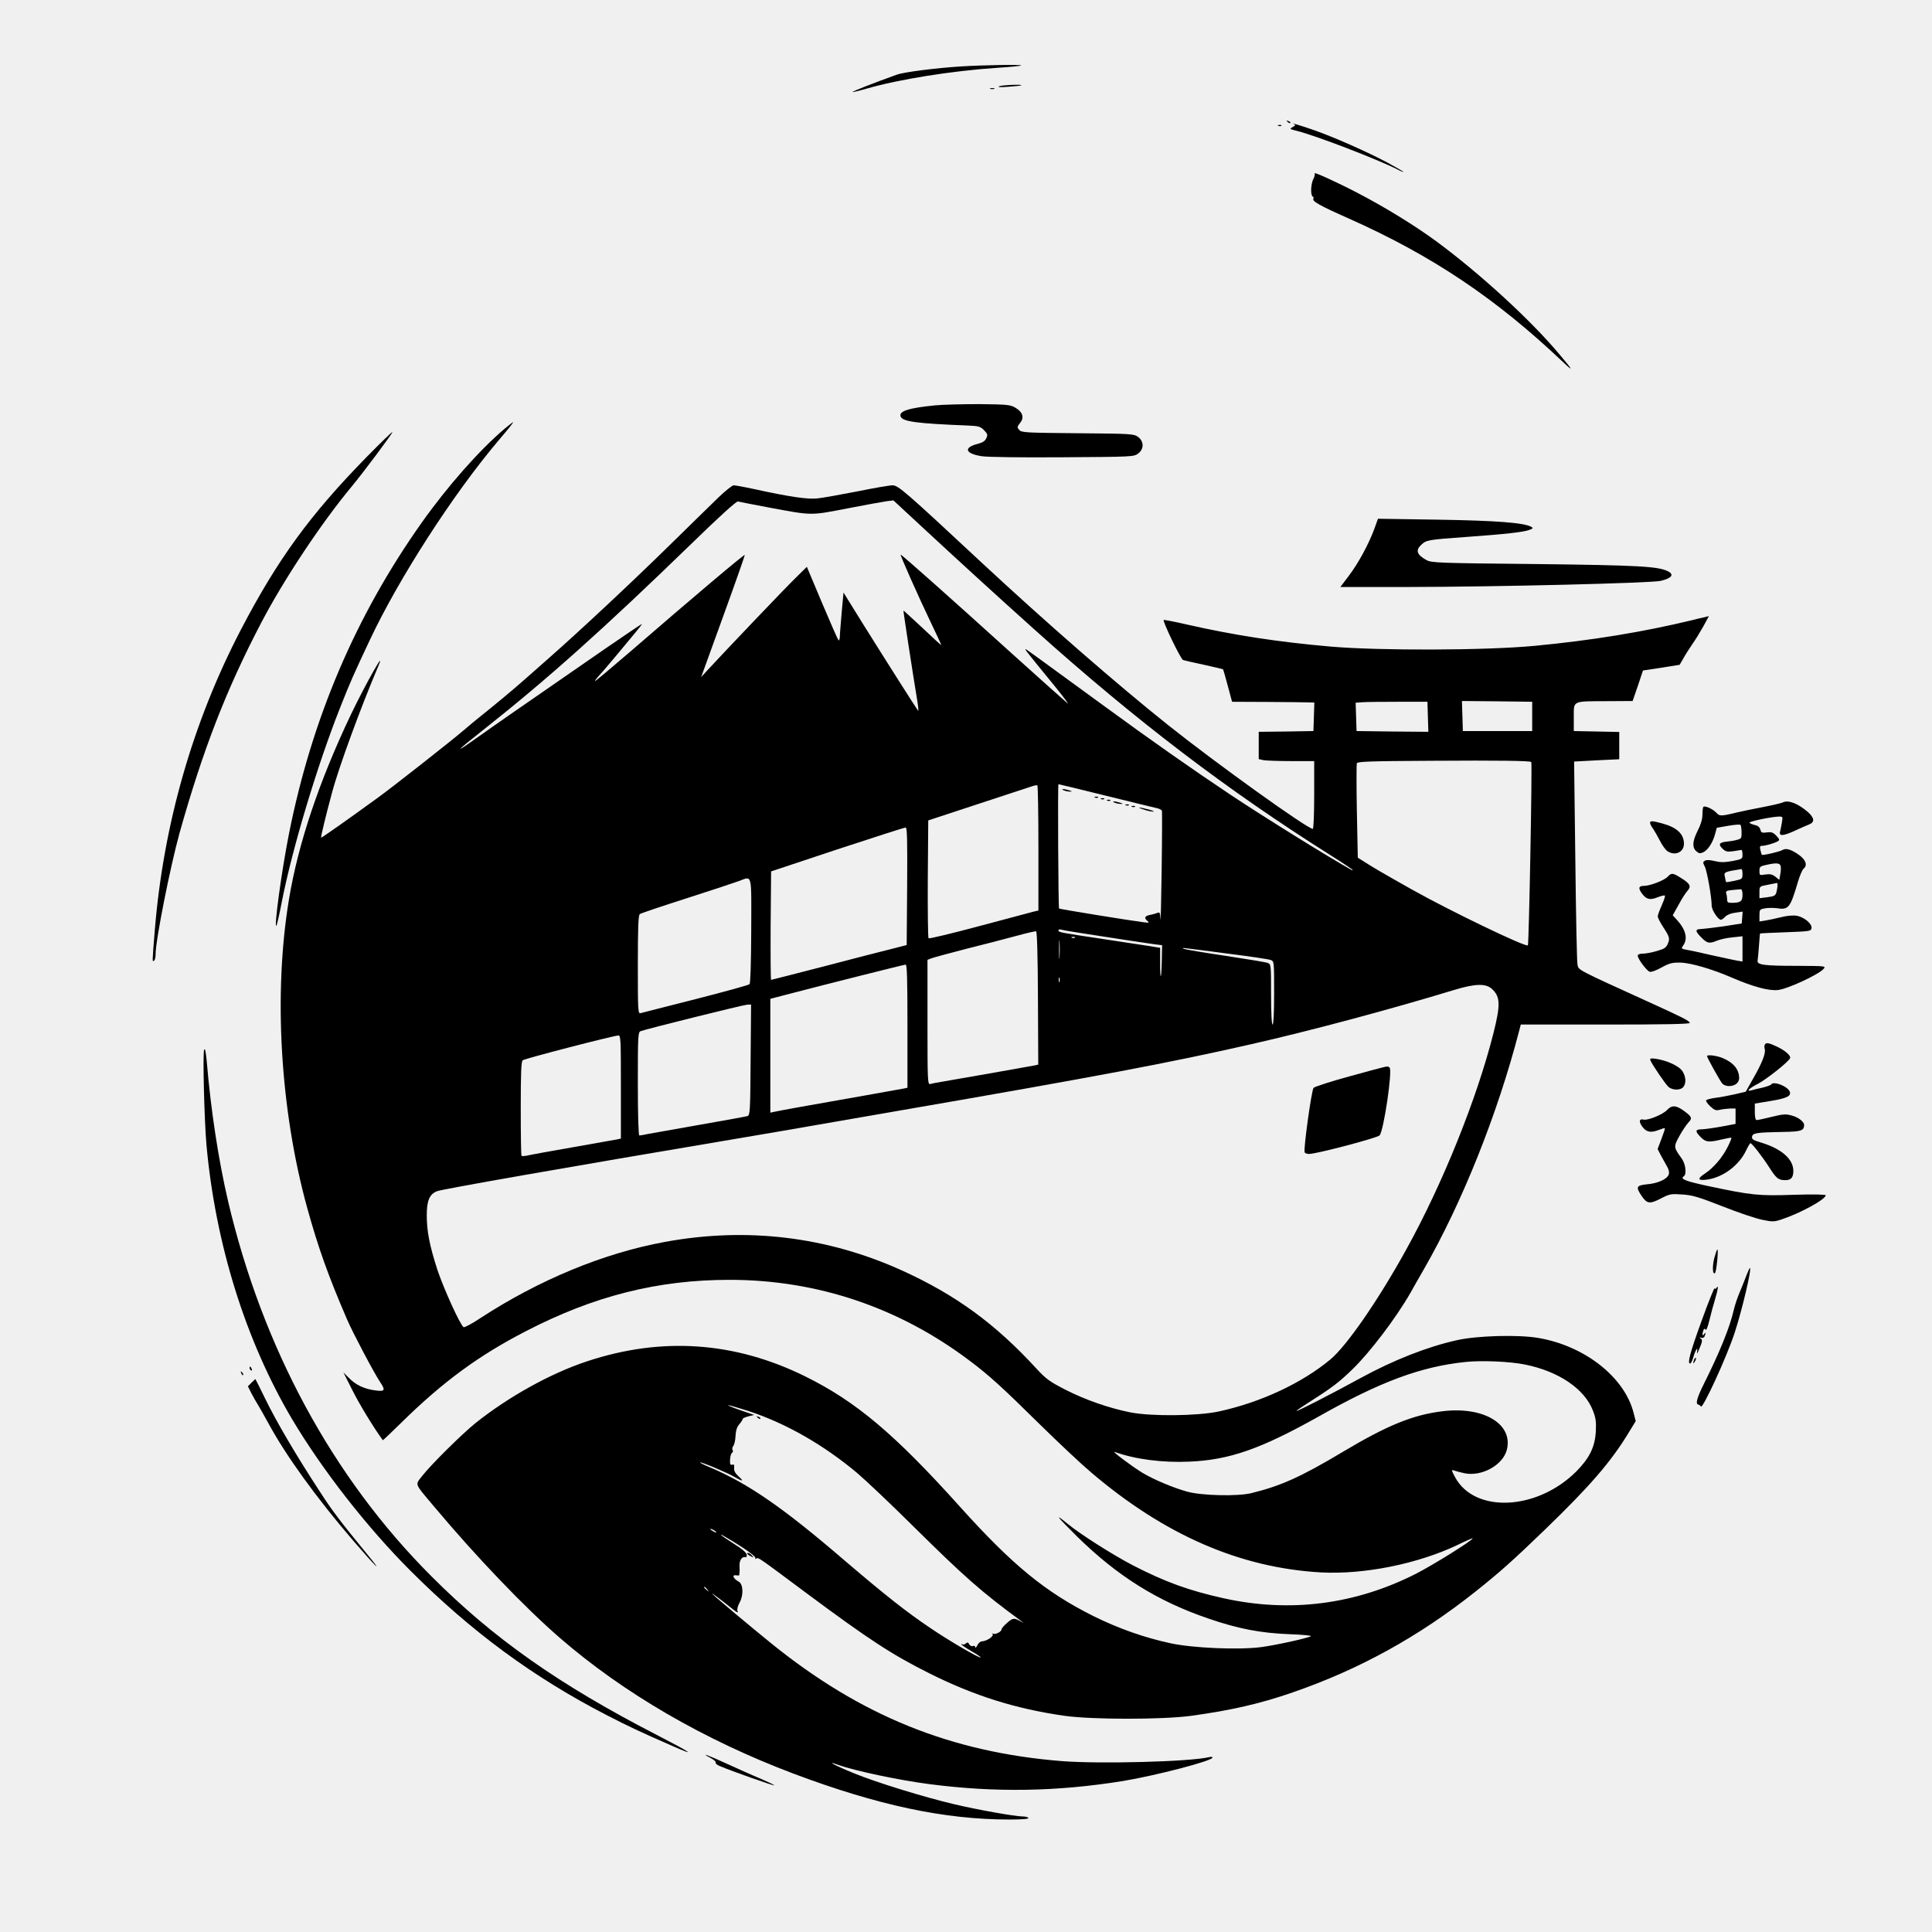
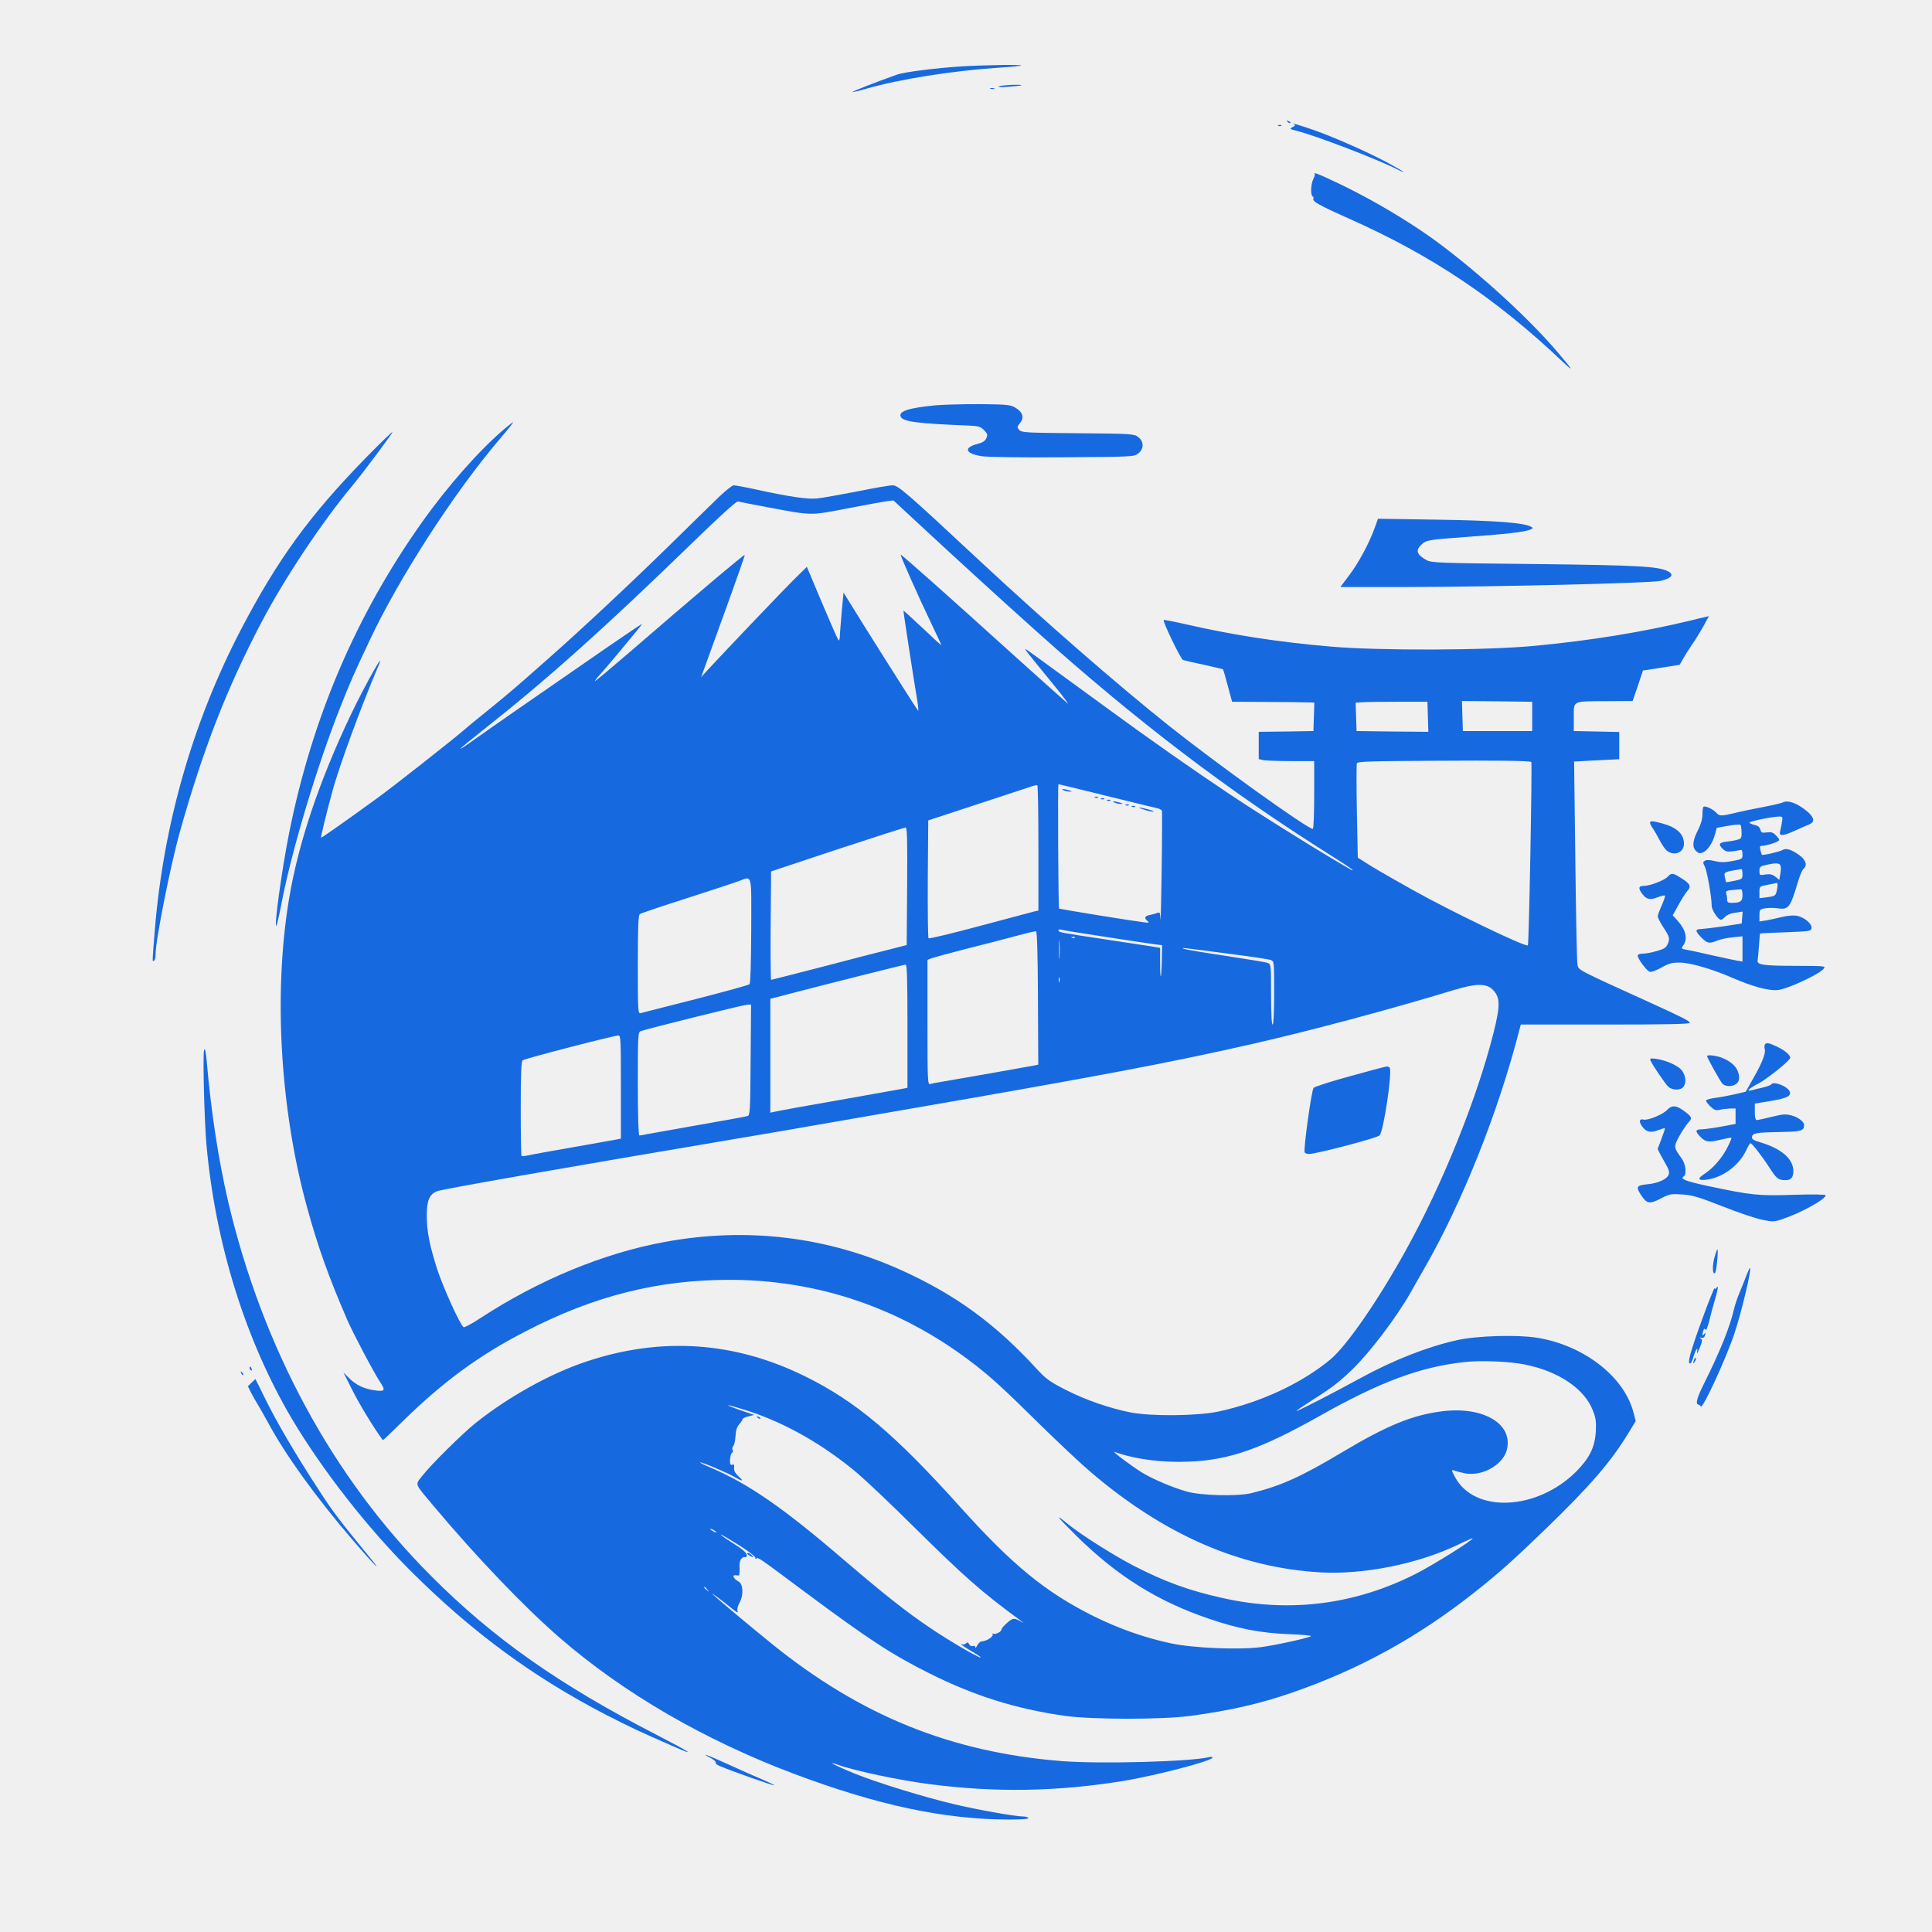
<svg xmlns="http://www.w3.org/2000/svg" version="1.0" width="1254pt" height="1254pt" viewBox="0 0 1254 1254" preserveAspectRatio="xMidYMid meet">
  <g transform="translate(0,1254) scale(0.1,-0.1)" stroke="none">
    <style>
  :root { color-scheme: light dark; }
-   path { fill: #000000; }
+   path { fill: #1769E0; }
  @media (prefers-color-scheme: dark) {
-     path { fill: #ffffff; }
+     path { fill: #4B91F0; }
  }
</style>
    <path d="M6240 12109 c-162 -10 -376 -37 -420 -54 -159 -57 -290 -109 -286 -112 2 -2 44 8 92 22 208 60 550 115 848 135 82 5 152 12 154 15 8 7 -241 3 -388 -6z" />
    <path d="M6485 11980 c-13 -6 10 -7 60 -3 44 3 82 7 84 9 9 8 -125 2 -144 -6z" />
    <path d="M6428 11963 c6 -2 18 -2 25 0 6 3 1 5 -13 5 -14 0 -19 -2 -12 -5z" />
    <path d="M8357 11749 c7 -7 15 -10 18 -7 3 3 -2 9 -12 12 -14 6 -15 5 -6 -5z" />
    <path d="M8399 11734 c11 -5 8 -10 -9 -19 -21 -11 -20 -13 26 -24 121 -30 523 -184 657 -252 20 -11 37 -17 37 -15 0 2 -48 30 -107 62 -132 70 -345 164 -473 209 -89 31 -163 53 -131 39z" />
    <path d="M8298 11723 c7 -3 16 -2 19 1 4 3 -2 6 -13 5 -11 0 -14 -3 -6 -6z" />
    <path d="M8533 11414 c3 -4 0 -19 -8 -35 -17 -32 -20 -105 -5 -114 6 -4 8 -10 5 -14 -10 -17 37 -44 231 -130 541 -241 953 -518 1388 -930 73 -69 67 -56 -23 50 -186 222 -512 521 -796 731 -140 103 -335 223 -512 315 -142 74 -297 144 -280 127z" />
    <path d="M6070 9909 c-173 -17 -238 -38 -224 -73 13 -33 108 -45 436 -58 69 -3 81 -6 105 -30 23 -24 25 -30 15 -52 -8 -18 -24 -29 -56 -37 -94 -24 -82 -63 25 -80 38 -6 252 -9 526 -7 452 3 462 3 490 24 39 29 39 79 0 108 -28 20 -40 21 -392 24 -334 3 -364 4 -379 21 -15 17 -15 20 5 46 29 35 17 71 -31 99 -32 19 -53 21 -230 23 -107 0 -238 -3 -290 -8z" />
    <path d="M3275 9757 c-164 -139 -372 -375 -539 -611 -428 -605 -711 -1269 -860 -2016 -48 -241 -99 -616 -82 -599 3 3 20 75 36 160 69 349 230 884 380 1262 64 162 86 211 190 432 189 402 542 949 834 1294 74 87 101 121 95 121 -2 -1 -26 -20 -54 -43z" />
    <path d="M2379 9573 c-368 -376 -577 -663 -817 -1123 -311 -598 -501 -1261 -557 -1945 -18 -221 -17 -208 -5 -200 6 3 10 23 10 43 0 90 95 566 155 784 152 541 303 931 530 1365 148 283 391 649 590 888 73 88 267 347 262 351 -2 2 -78 -71 -168 -163z" />
    <path d="M4665 9313 c-44 -43 -188 -183 -320 -313 -252 -247 -583 -556 -775 -725 -62 -55 -139 -122 -170 -150 -61 -54 -178 -152 -272 -227 -33 -26 -85 -69 -116 -96 -74 -64 -467 -373 -556 -437 -196 -143 -370 -265 -372 -262 -3 3 33 152 71 292 43 163 189 560 299 818 57 132 -79 -108 -177 -312 -205 -431 -341 -834 -401 -1196 -102 -611 -58 -1368 118 -2005 70 -254 136 -440 259 -725 37 -86 175 -347 214 -405 36 -54 32 -63 -29 -55 -72 9 -128 35 -172 80 l-37 37 60 -119 c45 -90 141 -247 196 -321 1 -1 57 52 124 118 266 261 498 432 805 590 440 228 855 333 1321 333 568 0 1101 -179 1560 -526 123 -92 211 -172 450 -408 121 -119 272 -261 336 -315 477 -407 969 -621 1494 -650 280 -15 630 56 887 179 51 25 95 44 96 42 8 -8 -254 -172 -368 -230 -394 -200 -817 -254 -1247 -159 -226 50 -380 106 -588 213 -131 68 -342 202 -425 270 -91 75 -72 50 58 -79 263 -259 523 -422 854 -535 194 -67 342 -95 527 -102 84 -3 147 -9 140 -13 -25 -14 -233 -59 -324 -71 -146 -19 -444 -6 -587 25 -172 37 -338 96 -500 176 -312 156 -525 330 -866 709 -424 472 -675 684 -1005 847 -457 226 -932 259 -1417 98 -237 -78 -511 -231 -724 -401 -88 -71 -289 -270 -344 -341 -49 -63 -56 -44 75 -200 276 -329 589 -656 818 -854 413 -358 937 -662 1515 -880 548 -206 980 -298 1403 -298 83 0 126 4 122 10 -3 6 -21 10 -38 10 -48 0 -295 44 -442 79 -193 45 -511 143 -654 202 -125 51 -187 85 -101 54 108 -39 397 -100 591 -125 428 -56 829 -49 1258 20 212 35 581 131 581 152 0 5 -10 6 -22 3 -124 -30 -707 -45 -954 -26 -720 57 -1306 294 -1885 762 -141 114 -357 295 -384 322 -19 19 59 -39 134 -100 27 -21 33 -23 28 -9 -4 11 1 32 14 55 26 48 23 119 -6 135 -37 20 -47 47 -15 41 11 -2 19 -1 19 3 -1 4 0 12 1 17 1 6 1 25 0 42 -2 35 17 62 37 56 7 -3 11 4 10 15 -1 13 -29 38 -84 72 -83 52 -117 82 -46 39 112 -65 192 -123 186 -132 -3 -6 -1 -7 6 -3 13 9 8 12 326 -225 401 -298 553 -398 795 -519 293 -147 564 -232 881 -277 180 -25 633 -25 819 0 262 36 450 79 660 152 432 149 817 361 1185 653 156 124 243 201 451 402 293 283 431 442 547 634 l44 72 -14 54 c-59 232 -318 435 -619 486 -130 22 -397 15 -529 -15 -192 -43 -411 -129 -625 -246 -184 -101 -411 -217 -415 -213 -2 2 43 32 98 67 135 86 178 119 264 202 115 111 284 334 378 498 17 31 56 99 86 151 248 431 479 1008 619 1548 l11 42 550 0 c385 0 550 3 547 11 -5 14 -42 33 -248 127 -488 222 -474 214 -481 251 -4 18 -10 322 -14 676 l-8 642 147 8 146 7 0 89 0 88 -147 3 -148 3 0 90 c0 109 -13 103 216 104 l166 1 34 99 33 99 119 18 119 19 26 45 c14 25 40 65 57 90 18 25 49 76 70 113 l37 68 -28 -7 c-16 -3 -54 -12 -84 -20 -315 -76 -649 -131 -1020 -166 -316 -30 -1002 -32 -1320 -5 -346 30 -630 74 -934 143 -82 19 -151 32 -153 30 -8 -8 111 -256 126 -260 9 -3 70 -17 136 -31 65 -14 121 -28 123 -29 2 -2 16 -50 31 -107 l28 -104 229 -1 c126 -1 246 -2 267 -3 l38 -1 -3 -92 -3 -93 -177 -3 -178 -2 0 -89 0 -88 31 -7 c17 -3 98 -6 180 -6 l149 0 0 -220 c0 -122 -4 -220 -9 -220 -35 0 -627 425 -937 672 -335 267 -798 671 -1209 1053 -499 465 -545 505 -582 505 -19 0 -123 -18 -231 -40 -109 -21 -224 -42 -257 -45 -63 -7 -179 10 -408 60 -64 14 -125 25 -135 25 -9 0 -53 -35 -97 -77z m325 -67 c285 -53 266 -53 510 -6 118 23 234 44 257 47 l42 5 192 -178 c222 -206 480 -442 730 -666 653 -586 1248 -1039 1912 -1457 81 -51 147 -95 147 -98 0 -2 -3 -2 -7 0 -141 78 -571 345 -787 489 -240 160 -524 359 -816 573 -69 50 -208 152 -310 226 -102 75 -192 140 -200 144 -16 9 -1 -10 179 -230 63 -77 103 -131 90 -120 -33 28 -162 144 -370 331 -384 348 -706 634 -713 634 -6 0 115 -272 195 -439 38 -79 69 -146 69 -148 0 -3 -55 47 -122 111 -68 63 -123 114 -124 113 -2 -2 66 -444 89 -580 7 -42 10 -74 6 -70 -10 12 -222 346 -360 567 l-124 200 -12 -130 c-6 -71 -12 -142 -12 -159 -1 -16 -5 -25 -9 -20 -5 6 -53 115 -107 243 l-98 233 -74 -73 c-67 -65 -465 -483 -571 -598 l-41 -45 143 395 c79 217 142 397 140 398 -4 5 -329 -269 -746 -630 -120 -103 -221 -188 -225 -188 -4 0 9 17 28 38 19 20 68 78 109 127 41 50 96 116 123 148 26 31 46 57 43 57 -2 0 -111 -73 -240 -162 -593 -410 -717 -496 -811 -563 -177 -126 -168 -112 25 40 417 330 778 653 1349 1207 183 178 291 276 301 273 8 -2 98 -20 200 -39z m4278 -1359 l3 -97 -233 2 -233 3 -3 92 -3 92 43 3 c24 2 129 3 233 3 l190 0 3 -98z m677 3 l0 -95 -225 0 -225 0 -3 98 -3 97 228 -2 228 -3 0 -95z m-6 -296 c7 -6 -15 -1183 -22 -1190 -13 -14 -512 227 -752 362 -190 107 -250 142 -301 175 l-51 32 -6 300 c-3 164 -3 305 0 313 4 11 87 14 482 16 448 3 641 0 650 -8z m-3199 -559 l0 -405 -27 -6 c-16 -4 -174 -46 -353 -94 -179 -48 -328 -84 -333 -80 -4 3 -6 177 -5 386 l3 379 310 102 c171 56 328 108 350 115 22 8 43 13 48 11 4 -2 7 -186 7 -408z m435 341 c165 -41 314 -77 332 -81 17 -3 33 -12 35 -18 1 -7 1 -178 -2 -382 -3 -203 -6 -348 -8 -321 -2 42 -4 47 -19 41 -10 -4 -30 -10 -46 -13 -36 -6 -43 -20 -21 -38 17 -14 14 -15 -31 -9 -80 10 -537 84 -541 88 -5 5 -9 807 -4 807 3 0 140 -33 305 -74z m-1287 -588 l-3 -382 -105 -27 c-58 -14 -255 -65 -438 -113 -183 -47 -334 -86 -337 -86 -3 0 -4 158 -3 352 l3 352 430 143 c237 78 436 142 443 142 10 1 12 -79 10 -381z m-1012 -288 c-1 -212 -5 -343 -11 -348 -5 -6 -163 -49 -350 -97 -187 -47 -348 -89 -357 -91 -17 -5 -18 15 -18 314 0 244 3 322 13 329 6 5 143 51 302 102 160 51 313 102 340 112 89 32 82 62 81 -321z m2164 -20 c236 -37 404 -62 454 -69 l49 -6 -2 -100 c-3 -128 -11 -138 -11 -13 l0 96 -67 11 c-38 6 -174 26 -303 46 -281 42 -290 44 -290 56 0 6 8 8 18 5 9 -3 78 -15 152 -26z m-303 -418 l2 -432 -22 -5 c-30 -6 -528 -94 -602 -106 -33 -5 -68 -12 -77 -15 -17 -5 -18 19 -18 401 l0 405 23 9 c12 5 114 33 227 62 113 28 259 66 325 84 66 18 125 32 130 30 6 -1 11 -155 12 -433z m140 266 c-2 -29 -3 -8 -3 47 0 55 1 79 3 53 2 -26 2 -71 0 -100z m100 126 c-3 -3 -12 -4 -19 -1 -8 3 -5 6 6 6 11 1 17 -2 13 -5z m1003 -105 c135 -17 255 -35 268 -40 22 -9 22 -10 22 -214 0 -130 -4 -205 -10 -205 -6 0 -10 72 -10 195 0 193 0 196 -22 205 -13 5 -135 25 -273 46 -137 20 -259 41 -270 45 -14 6 -10 7 15 4 19 -2 145 -18 280 -36z m-2090 -469 l0 -400 -22 -5 c-21 -4 -402 -72 -703 -125 -66 -12 -130 -24 -142 -27 l-23 -5 0 369 0 370 123 32 c237 62 742 189 755 190 9 1 12 -85 12 -399z m987 288 c-3 -7 -5 -2 -5 12 0 14 2 19 5 13 2 -7 2 -19 0 -25z m2808 -48 c53 -50 55 -101 9 -284 -107 -425 -330 -980 -568 -1409 -180 -326 -384 -621 -490 -710 -186 -155 -454 -280 -728 -339 -139 -29 -436 -32 -573 -5 -138 28 -288 80 -418 146 -105 54 -126 69 -190 138 -267 291 -523 478 -873 637 -486 220 -1007 283 -1539 185 -398 -73 -816 -246 -1198 -495 -54 -36 -103 -62 -108 -58 -22 13 -130 252 -170 372 -51 158 -69 250 -69 355 0 94 18 136 66 155 36 14 793 147 2009 352 127 21 334 57 460 79 127 22 363 63 525 91 1297 224 1762 312 2285 431 381 86 912 228 1325 354 136 41 205 43 245 5z m-4813 -459 c-2 -331 -4 -360 -20 -365 -9 -3 -147 -28 -307 -56 -159 -28 -312 -55 -338 -60 -26 -6 -52 -10 -57 -10 -6 0 -10 130 -10 335 0 310 1 336 18 342 36 14 668 171 692 172 l25 1 -3 -359z m-842 -176 l0 -335 -22 -5 c-13 -2 -140 -25 -282 -50 -143 -25 -276 -49 -297 -54 -21 -5 -40 -6 -44 -3 -3 3 -5 141 -5 307 0 234 3 305 13 313 12 11 585 159 620 161 16 1 17 -21 17 -334z m5869 -1802 c219 -44 388 -159 441 -301 18 -46 21 -72 18 -133 -6 -102 -41 -173 -127 -260 -254 -253 -658 -273 -786 -38 -24 46 -26 51 -9 45 10 -4 41 -12 68 -18 112 -24 249 51 276 150 44 168 -149 285 -417 252 -192 -23 -360 -92 -648 -264 -271 -162 -402 -221 -595 -268 -90 -21 -318 -16 -414 10 -93 26 -216 78 -290 122 -69 42 -206 145 -181 136 133 -48 311 -71 485 -63 260 11 463 82 841 294 402 227 663 323 952 353 105 11 290 3 386 -17z m-5039 -302 c243 -80 487 -220 705 -403 55 -47 215 -198 355 -337 343 -339 447 -431 710 -624 19 -14 17 -14 -10 2 -28 15 -39 17 -55 9 -24 -14 -65 -54 -65 -65 0 -14 -40 -34 -53 -27 -7 4 -9 4 -5 -1 13 -14 -37 -48 -72 -49 -8 -1 -20 -12 -27 -26 -7 -14 -13 -19 -13 -11 0 7 -6 11 -15 7 -8 -3 -19 2 -24 11 -7 14 -12 15 -23 5 -8 -6 -18 -9 -21 -5 -4 3 -7 3 -7 0 0 -4 29 -23 65 -44 35 -20 63 -39 60 -41 -7 -7 -206 109 -325 190 -158 106 -295 215 -560 441 -395 340 -624 498 -872 603 -37 15 -66 30 -64 32 6 5 175 -66 223 -94 55 -32 64 -30 26 4 -22 21 -30 36 -28 55 2 19 -1 24 -11 20 -8 -3 -14 1 -15 8 -3 31 4 64 13 70 6 4 7 12 3 18 -4 7 -2 18 5 26 6 8 13 37 14 64 2 36 9 59 24 76 12 14 22 29 22 34 0 5 17 13 38 18 l37 9 -90 31 c-49 17 -85 32 -78 32 7 1 66 -17 133 -38z m-210 -787 c0 -2 -9 0 -20 6 -11 6 -20 13 -20 16 0 2 9 0 20 -6 11 -6 20 -13 20 -16z m-59 -371 c13 -16 12 -17 -3 -4 -17 13 -22 21 -14 21 2 0 10 -8 17 -17z" />
    <path d="M6905 7410 c11 -5 29 -8 40 -8 16 0 15 2 -5 8 -34 11 -60 11 -35 0z" />
    <path d="M7108 7363 c7 -3 16 -2 19 1 4 3 -2 6 -13 5 -11 0 -14 -3 -6 -6z" />
    <path d="M7148 7353 c7 -3 16 -2 19 1 4 3 -2 6 -13 5 -11 0 -14 -3 -6 -6z" />
    <path d="M7188 7343 c7 -3 16 -2 19 1 4 3 -2 6 -13 5 -11 0 -14 -3 -6 -6z" />
    <path d="M7235 7330 c11 -5 29 -8 40 -8 16 0 15 2 -5 8 -34 11 -60 11 -35 0z" />
    <path d="M7308 7313 c7 -3 16 -2 19 1 4 3 -2 6 -13 5 -11 0 -14 -3 -6 -6z" />
    <path d="M7348 7303 c7 -3 16 -2 19 1 4 3 -2 6 -13 5 -11 0 -14 -3 -6 -6z" />
    <path d="M7425 7285 c22 -8 49 -13 60 -13 11 0 -2 6 -30 14 -63 17 -84 16 -30 -1z" />
    <path d="M8767 5556 c-125 -34 -234 -69 -241 -77 -13 -14 -66 -394 -58 -418 2 -6 15 -11 28 -11 49 0 439 103 458 120 27 26 86 428 65 441 -18 11 13 17 -252 -55z" />
    <path d="M4917 3339 c7 -7 15 -10 18 -7 3 3 -2 9 -12 12 -14 6 -15 5 -6 -5z" />
    <path d="M8921 9109 c-36 -99 -105 -226 -166 -306 l-55 -73 447 0 c571 1 1573 25 1633 40 70 17 88 40 48 61 -62 33 -189 40 -863 48 -627 6 -672 8 -705 25 -64 35 -74 64 -35 100 33 31 43 33 295 51 250 18 369 31 408 46 23 9 25 12 10 20 -47 26 -226 40 -604 46 l-390 6 -23 -64z" />
    <path d="M11570 7331 c-8 -4 -67 -18 -130 -30 -63 -12 -135 -27 -160 -33 -112 -27 -118 -27 -141 -2 -23 24 -73 46 -83 37 -3 -4 -6 -26 -6 -50 0 -29 -10 -64 -30 -103 -35 -69 -38 -110 -10 -135 17 -15 24 -16 45 -7 30 14 62 62 77 118 l11 41 74 13 c40 7 76 10 80 6 3 -3 7 -25 7 -48 1 -38 -2 -42 -29 -49 -16 -5 -47 -10 -69 -12 -48 -5 -55 -18 -24 -47 19 -18 30 -20 68 -15 25 4 47 8 50 8 7 3 10 -9 10 -36 0 -21 -7 -25 -67 -36 -51 -9 -76 -9 -113 0 -29 7 -53 9 -63 3 -15 -9 -15 -12 -2 -38 15 -29 45 -199 45 -255 0 -28 42 -91 60 -91 5 0 18 9 28 20 11 12 38 23 66 26 l47 7 -3 -39 -3 -38 -115 -18 c-63 -9 -130 -17 -147 -18 -42 0 -42 -13 1 -56 38 -38 51 -40 102 -19 20 8 64 18 100 21 l64 7 0 -82 0 -82 -37 6 c-21 4 -94 20 -163 35 -69 16 -142 32 -162 35 -36 7 -37 8 -23 28 32 45 17 104 -43 169 l-25 27 38 68 c20 37 46 78 57 90 27 29 19 47 -39 83 -55 35 -64 36 -88 10 -22 -24 -115 -60 -155 -60 -36 0 -38 -16 -10 -53 28 -36 51 -40 99 -21 23 9 44 14 47 11 4 -3 -6 -31 -20 -63 -14 -31 -26 -63 -26 -72 0 -8 15 -38 33 -66 44 -67 47 -77 32 -112 -11 -26 -23 -33 -72 -47 -33 -10 -74 -17 -91 -17 -20 0 -32 -5 -32 -13 0 -20 57 -97 77 -104 10 -4 41 7 77 27 51 28 69 33 122 32 67 -1 207 -42 334 -97 136 -59 239 -87 299 -81 59 5 263 99 296 136 18 20 17 20 -166 21 -220 0 -265 6 -261 34 2 11 6 55 9 98 3 42 6 78 7 78 0 1 75 5 166 8 158 6 165 7 168 27 4 28 -47 71 -95 80 -23 4 -62 1 -102 -9 -36 -9 -83 -19 -103 -22 l-38 -6 0 39 c0 38 2 40 35 46 20 4 55 4 79 1 75 -12 86 2 136 172 12 40 28 77 36 84 27 22 16 57 -28 89 -50 36 -85 47 -108 33 -17 -11 -130 -37 -134 -31 -2 1 -6 15 -10 31 -5 22 -3 27 11 27 23 0 84 18 103 30 12 7 11 13 -10 35 -21 22 -31 26 -62 22 -32 -4 -37 -2 -42 18 -4 16 -16 26 -36 30 -16 4 -32 10 -35 15 -5 8 149 40 194 40 22 0 23 -3 17 -37 -3 -21 -9 -48 -12 -60 -9 -32 20 -30 98 6 35 16 75 34 91 40 37 15 34 42 -8 80 -66 57 -129 81 -165 62z m-12 -414 c2 -11 1 -34 -3 -53 l-6 -35 -26 21 c-20 15 -34 18 -64 14 -38 -6 -39 -6 -39 23 0 27 4 31 48 40 63 14 86 12 90 -10z m-248 -50 c0 -32 -2 -33 -52 -44 -29 -6 -54 -10 -54 -9 -1 0 -5 15 -8 33 -8 33 -6 34 107 52 4 0 7 -14 7 -32z m225 -94 c-8 -48 -10 -49 -67 -57 l-48 -6 0 39 c0 38 0 38 53 48 28 6 56 11 61 12 4 0 5 -16 1 -36z m-225 -42 c0 -42 -13 -51 -72 -51 -23 0 -28 4 -28 24 0 13 -3 31 -6 40 -4 11 4 16 38 19 23 2 49 4 56 5 8 1 12 -12 12 -37z" />
    <path d="M10710 7199 c0 -6 8 -23 19 -37 10 -15 30 -50 45 -79 14 -28 36 -59 48 -67 49 -34 108 -8 108 47 0 64 -46 107 -143 133 -63 17 -77 17 -77 3z" />
    <path d="M11455 5760 c-3 -6 -4 -18 -1 -28 9 -26 -17 -92 -74 -191 l-49 -87 -73 -17 c-40 -9 -97 -20 -126 -23 -29 -4 -55 -11 -58 -16 -3 -5 9 -22 27 -39 27 -25 37 -29 63 -22 17 4 47 7 66 8 l35 0 0 -50 0 -50 -90 -17 c-49 -9 -107 -17 -127 -18 -46 0 -48 -12 -9 -51 33 -33 51 -35 136 -15 33 8 61 13 63 11 2 -2 -8 -27 -23 -57 -34 -69 -92 -138 -150 -176 -52 -34 -45 -47 18 -38 102 15 205 93 250 188 12 26 25 47 28 48 10 0 72 -79 122 -156 47 -74 60 -84 106 -84 36 0 51 17 51 60 0 76 -75 142 -203 182 -57 17 -68 23 -65 40 4 24 27 28 201 31 119 2 136 8 137 45 0 21 -38 51 -82 62 -36 10 -56 9 -128 -9 -47 -12 -91 -21 -98 -21 -8 0 -12 19 -12 53 l0 54 103 17 c104 17 134 32 124 60 -14 36 -106 71 -121 47 -3 -5 -30 -14 -58 -21 -29 -6 -61 -14 -70 -17 -39 -10 -14 14 45 44 56 30 197 142 206 165 6 16 -33 50 -84 74 -55 26 -71 29 -80 14z" />
    <path d="M1325 5726 c-10 -22 1 -456 15 -616 58 -643 254 -1271 555 -1780 196 -330 487 -703 769 -985 396 -396 797 -691 1271 -936 156 -80 209 -105 435 -204 155 -68 118 -42 -105 73 -637 328 -1062 627 -1465 1031 -641 641 -1096 1482 -1320 2436 -62 267 -111 585 -138 905 -6 64 -11 89 -17 76z" />
    <path d="M11080 5685 c0 -10 83 -159 98 -177 20 -24 74 -23 97 2 13 15 16 28 11 56 -9 44 -41 78 -99 104 -39 18 -107 27 -107 15z" />
    <path d="M10712 5658 c11 -27 96 -153 117 -172 26 -24 81 -24 98 0 18 25 16 64 -6 100 -21 34 -100 71 -175 82 -32 4 -38 2 -34 -10z" />
    <path d="M10820 5335 c-27 -29 -125 -69 -152 -62 -26 7 -32 -10 -13 -39 26 -41 57 -49 106 -30 23 9 43 15 45 13 2 -2 -8 -33 -22 -69 l-25 -66 20 -39 c12 -21 30 -53 40 -72 13 -22 17 -40 12 -55 -11 -30 -71 -57 -141 -63 -69 -7 -74 -17 -35 -75 35 -52 54 -54 125 -17 58 30 66 31 139 26 65 -4 106 -16 261 -77 101 -40 217 -79 257 -87 67 -14 78 -14 126 2 119 39 287 130 287 157 0 5 -80 7 -207 3 -230 -8 -275 -3 -562 58 -143 31 -178 45 -152 62 20 12 12 81 -14 116 -52 72 -53 75 -16 143 18 33 45 73 58 88 29 30 26 39 -29 79 -50 36 -77 37 -108 4z" />
    <path d="M11128 4378 c-15 -54 -13 -117 4 -100 9 9 23 152 15 152 -3 0 -11 -23 -19 -52z" />
    <path d="M11338 4268 c-9 -24 -28 -72 -43 -108 -16 -36 -34 -90 -41 -120 -25 -112 -92 -277 -194 -481 -46 -93 -57 -132 -36 -136 5 -1 12 -6 16 -12 11 -19 165 315 218 475 48 145 114 424 100 424 -2 0 -11 -19 -20 -42z" />
    <path d="M11045 3968 c-76 -209 -94 -278 -75 -278 5 0 14 17 20 38 14 50 33 78 25 37 -3 -18 3 -9 16 23 19 46 20 55 8 64 -11 8 -11 9 3 5 9 -3 19 1 22 9 9 24 7 31 -4 14 -11 -17 -13 -1 -4 25 5 12 9 13 14 5 5 -8 14 16 24 56 9 38 25 98 36 134 21 70 26 105 11 81 -5 -8 -10 -9 -12 -3 -2 6 -40 -88 -84 -210z" />
    <path d="M10996 3715 c-9 -26 -7 -32 5 -12 6 10 9 21 6 23 -2 3 -7 -2 -11 -11z" />
    <path d="M1620 3661 c0 -6 4 -13 10 -16 6 -3 7 1 4 9 -7 18 -14 21 -14 7z" />
    <path d="M1566 3627 c3 -10 9 -15 12 -12 3 3 0 11 -7 18 -10 9 -11 8 -5 -6z" />
    <path d="M1632 3565 l-23 -23 22 -44 c12 -23 32 -59 45 -79 12 -20 41 -71 65 -115 114 -211 310 -483 555 -768 144 -167 201 -222 88 -85 -178 218 -225 279 -309 409 -158 242 -280 451 -352 598 -35 72 -65 132 -66 131 -1 -1 -12 -11 -25 -24z" />
    <path d="M4850 2455 c0 -2 10 -10 23 -16 20 -11 21 -11 8 4 -13 16 -31 23 -31 12z" />
    <path d="M4613 1129 c21 -11 35 -24 32 -29 -3 -5 9 -16 27 -23 80 -34 350 -129 353 -125 3 2 -37 21 -88 43 -51 21 -149 65 -219 97 -124 57 -180 77 -105 37z" />
  </g>
</svg>
